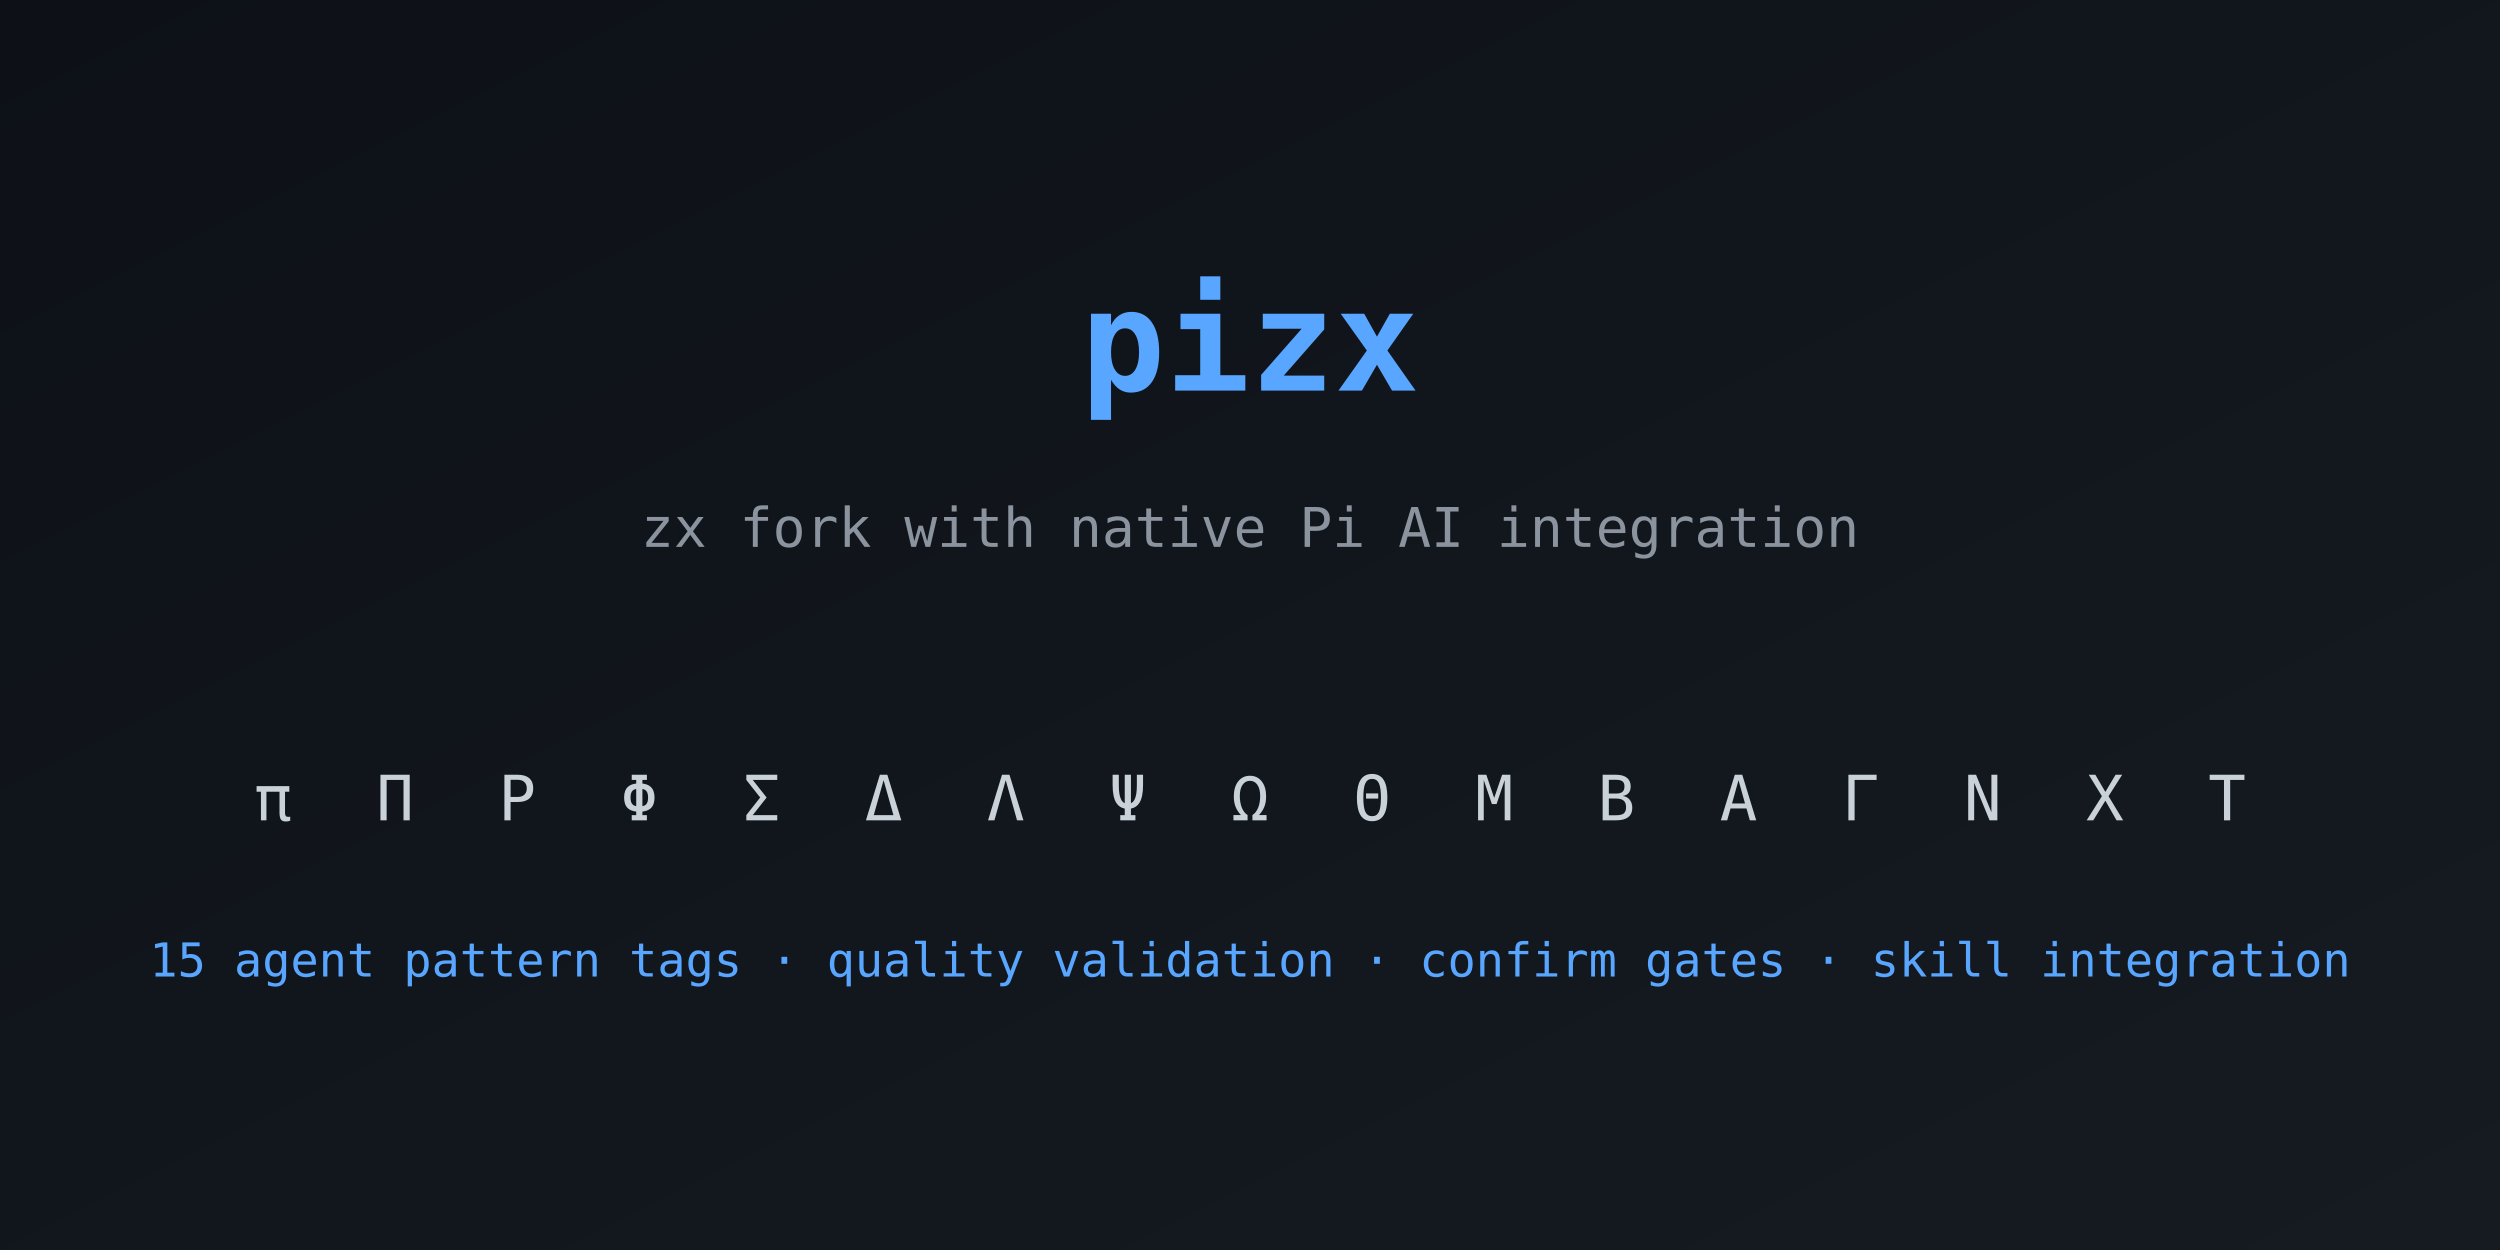
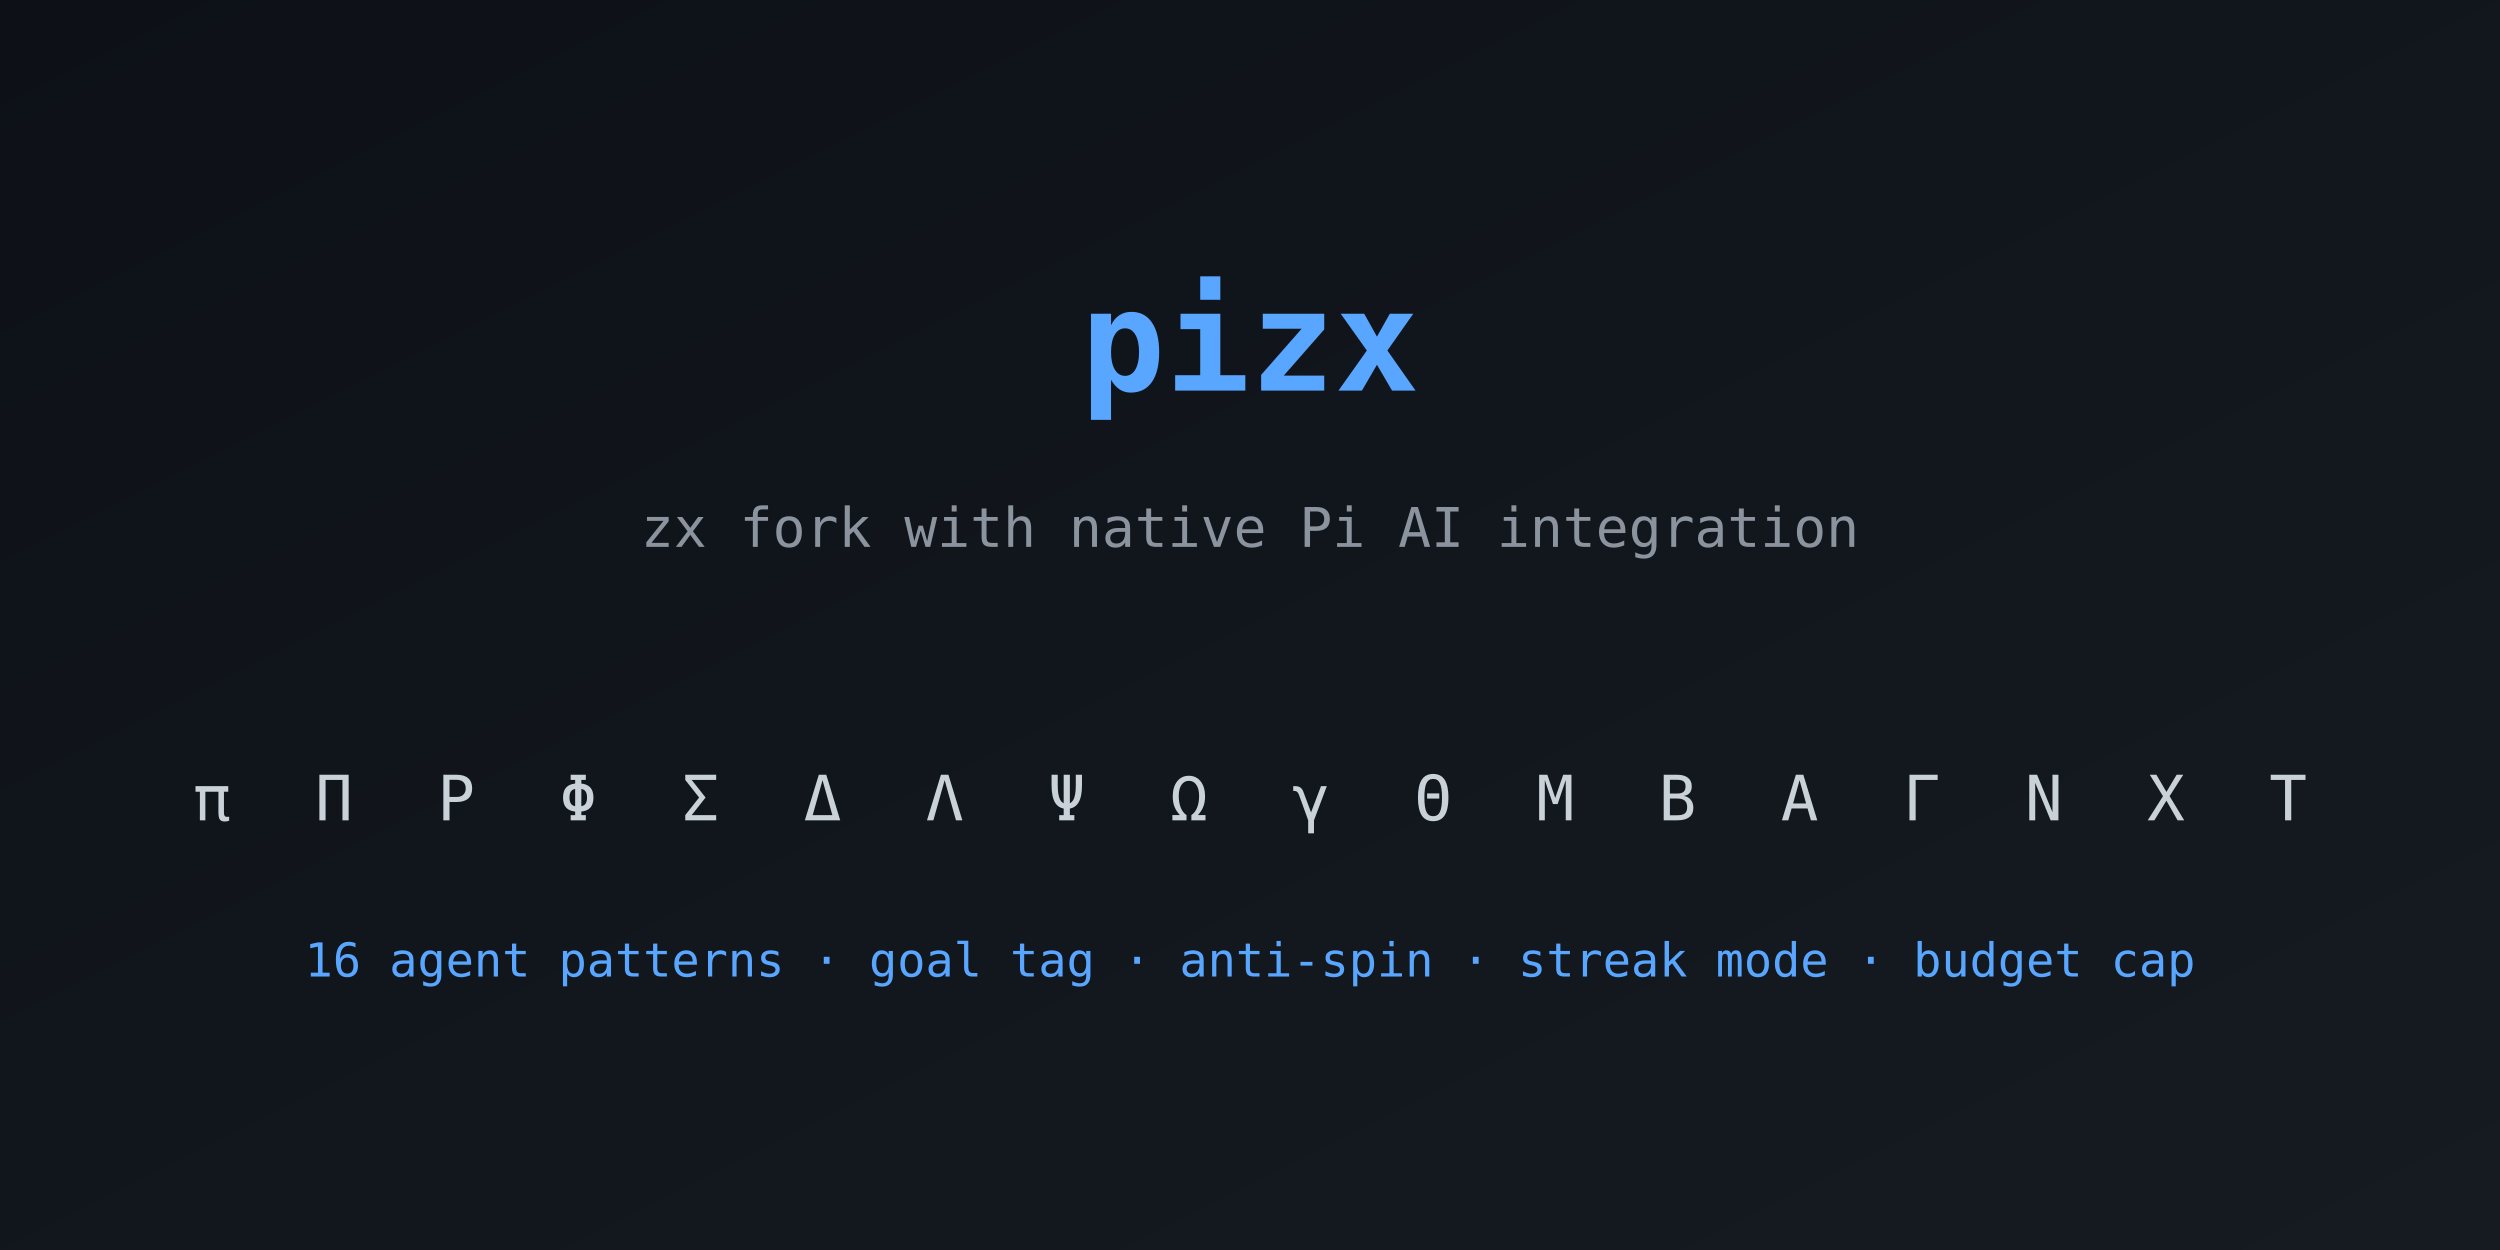
<svg xmlns="http://www.w3.org/2000/svg" width="1280" height="640" viewBox="0 0 1280 640">
  <defs>
    <linearGradient id="bg" x1="0" y1="0" x2="1" y2="1">
      <stop offset="0%" stop-color="#0d1117" />
      <stop offset="100%" stop-color="#161b22" />
    </linearGradient>
  </defs>
  <rect width="1280" height="640" fill="url(#bg)" />
  <text x="640" y="200" text-anchor="middle" fill="#58a6ff" font-family="monospace" font-size="72" font-weight="bold">pizx</text>
  <text x="640" y="280" text-anchor="middle" fill="#8b949e" font-family="monospace" font-size="28">zx fork with native Pi AI integration</text>
-   <text x="640" y="420" text-anchor="middle" fill="#c9d1d9" font-family="monospace" font-size="32" letter-spacing="12">π Π  Ρ Φ Σ Δ Λ Ψ Ω  Θ Μ Β  Α Γ Ν Χ Τ</text>
-   <text x="640" y="500" text-anchor="middle" fill="#58a6ff" font-family="monospace" font-size="24">15 agent pattern tags · quality validation · confirm gates · skill integration</text>
+   <text x="640" y="420" text-anchor="middle" fill="#c9d1d9" font-family="monospace" font-size="32" letter-spacing="12">π Π  Ρ Φ Σ Δ Λ Ψ Ω γ  Θ Μ Β  Α Γ Ν Χ Τ</text>
+   <text x="640" y="500" text-anchor="middle" fill="#58a6ff" font-family="monospace" font-size="24">16 agent patterns · goal tag · anti-spin · streak mode · budget cap</text>
</svg>
